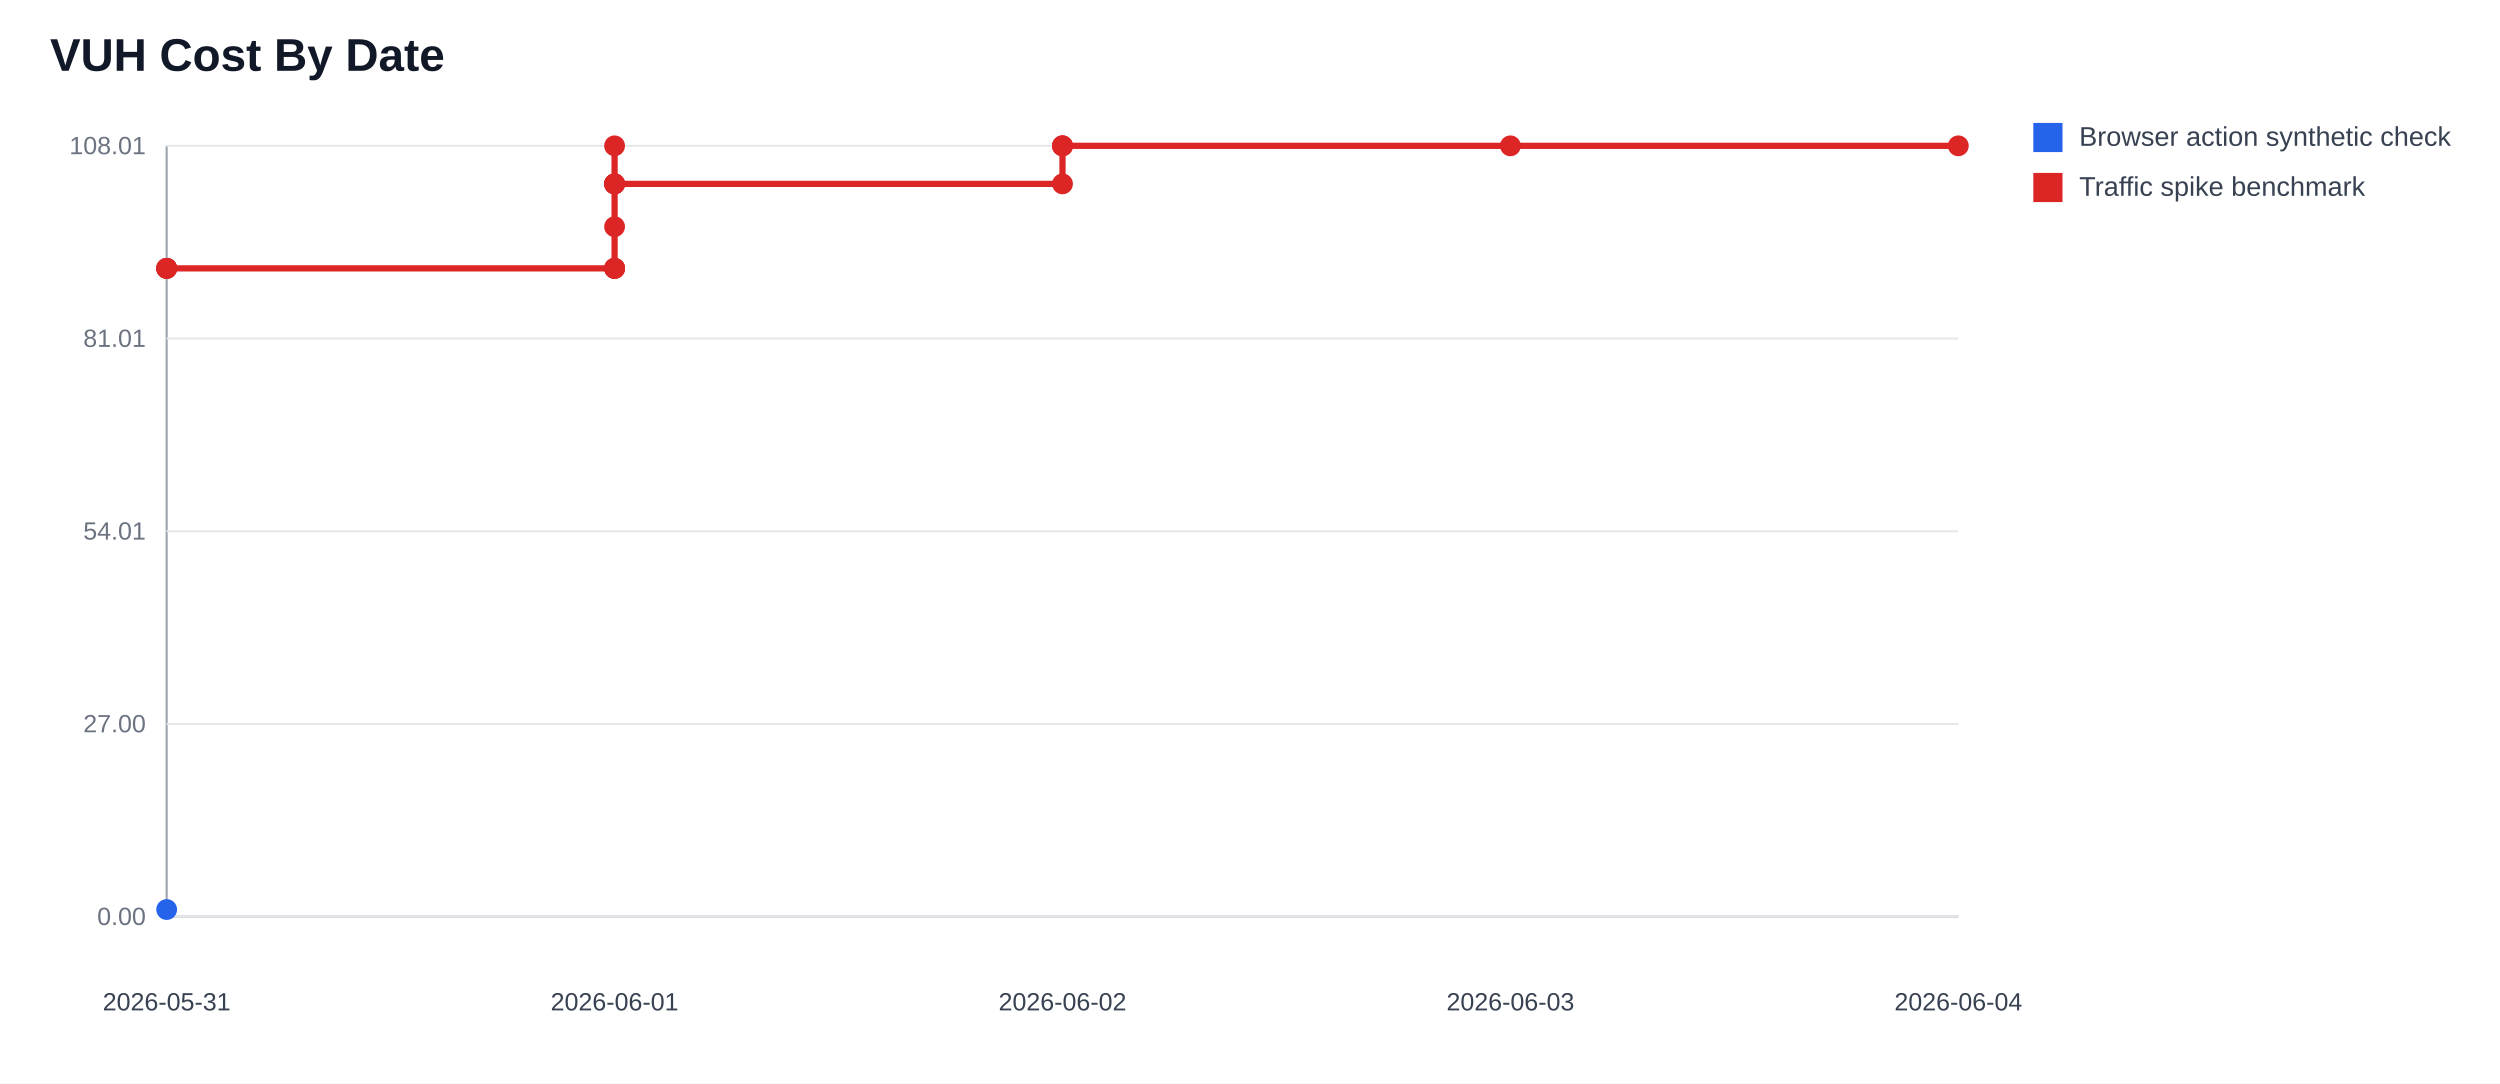
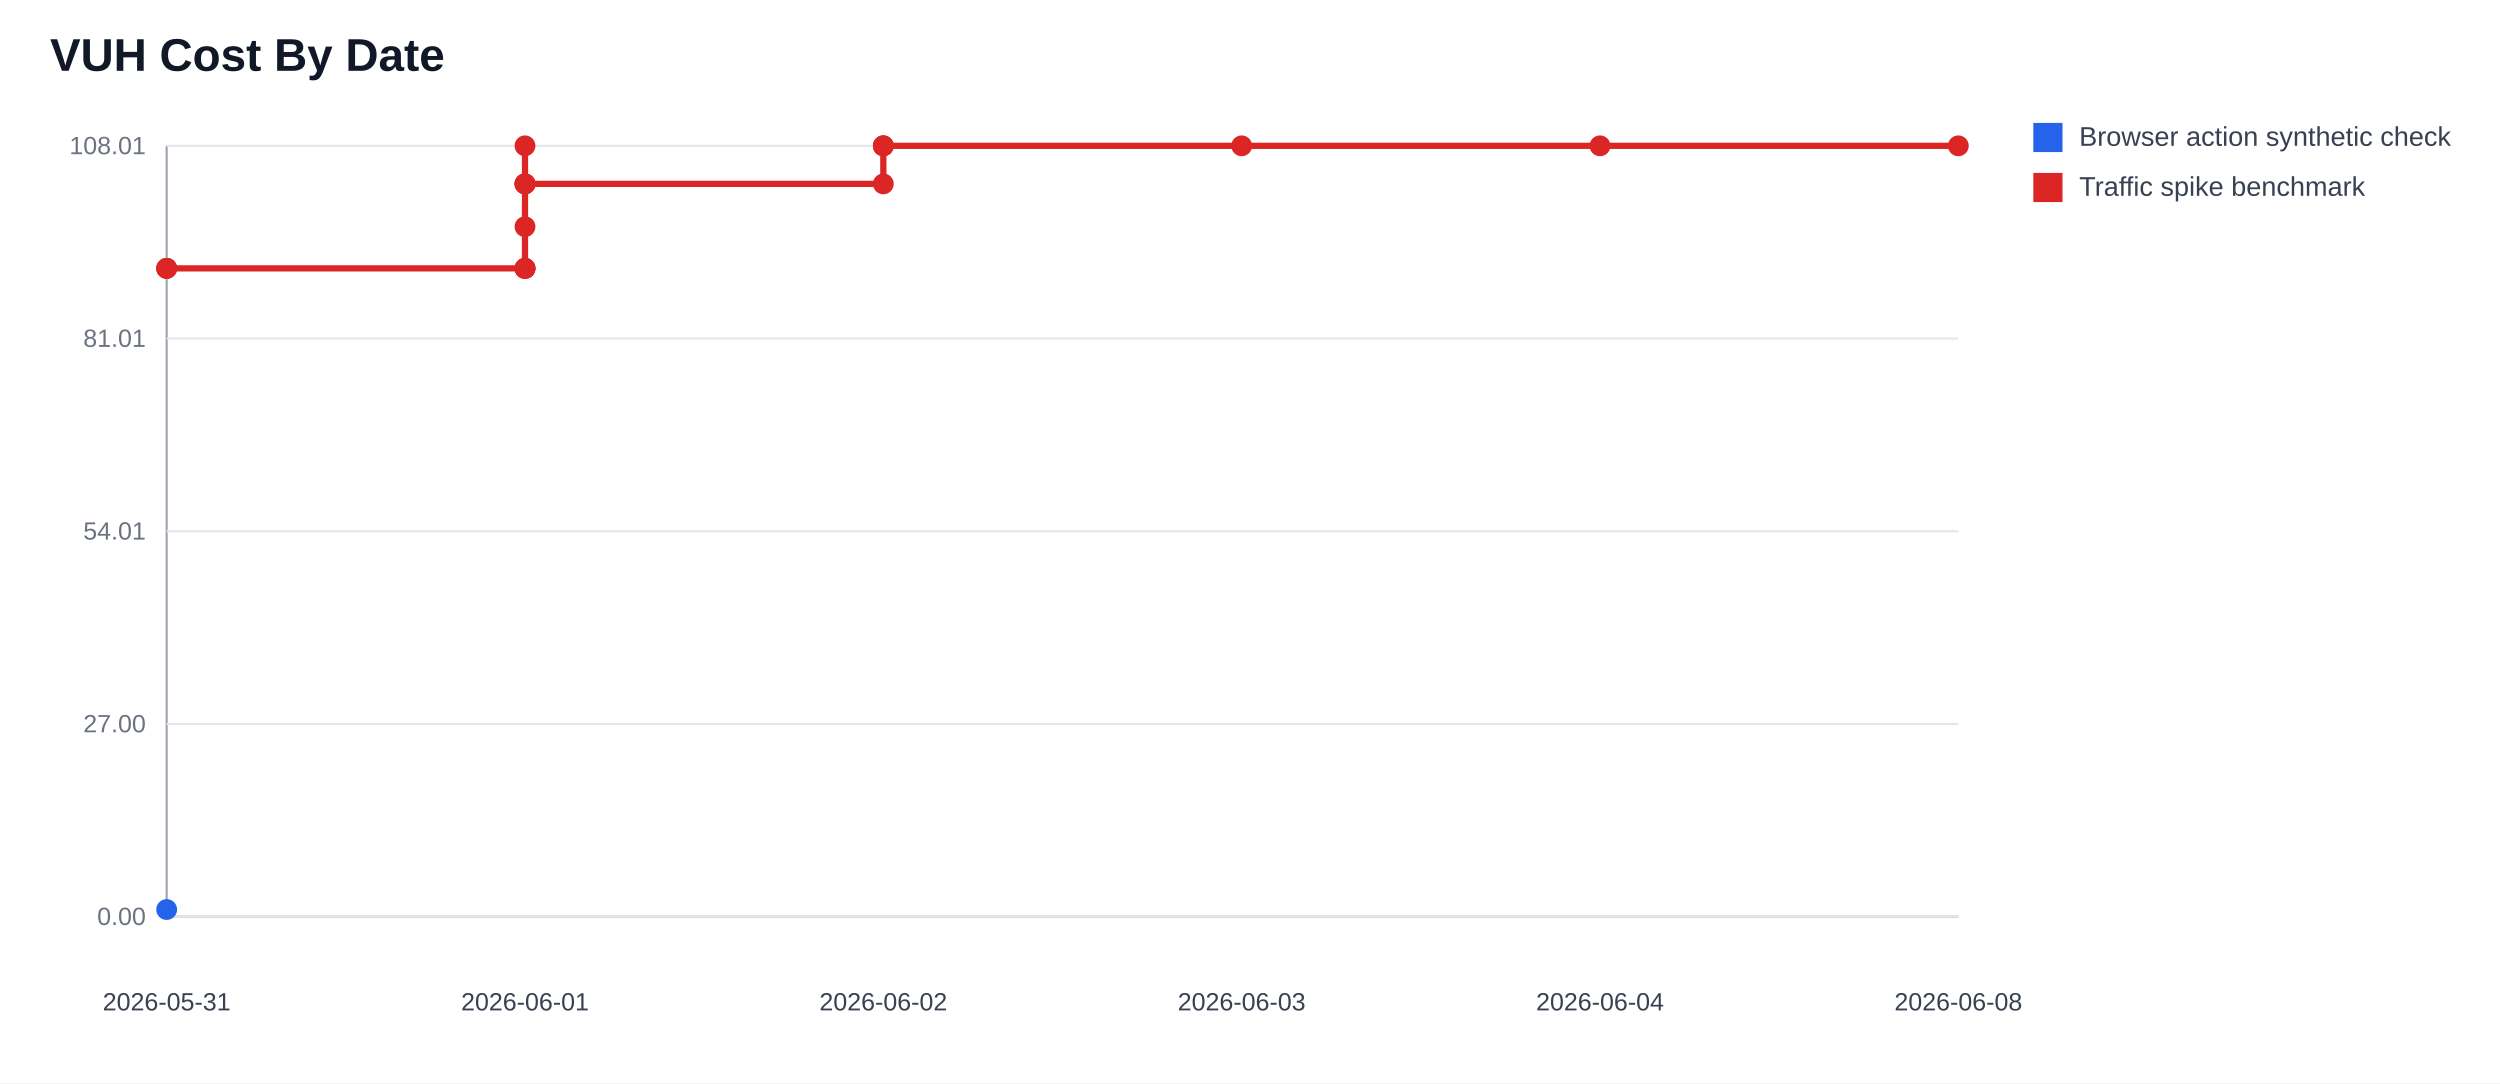
<svg xmlns="http://www.w3.org/2000/svg" width="1200" height="520" viewBox="0 0 1200 520" role="img" aria-label="VUH Cost By Date">
  <rect width="100%" height="100%" fill="#ffffff" />
  <text x="24" y="34" font-family="Arial, sans-serif" font-size="22" font-weight="700" fill="#111827">VUH Cost By Date</text>
  <line x1="80" y1="440" x2="940" y2="440" stroke="#9ca3af" />
  <line x1="80" y1="70" x2="80" y2="440" stroke="#9ca3af" />
  <line x1="80" y1="440" x2="940" y2="440" stroke="#e5e7eb" />
  <text x="70" y="444" text-anchor="end" font-family="Arial, sans-serif" font-size="12" fill="#6b7280">0.00</text>
  <line x1="80" y1="347.5" x2="940" y2="347.5" stroke="#e5e7eb" />
  <text x="70" y="351.5" text-anchor="end" font-family="Arial, sans-serif" font-size="12" fill="#6b7280">27.00</text>
  <line x1="80" y1="255" x2="940" y2="255" stroke="#e5e7eb" />
  <text x="70" y="259" text-anchor="end" font-family="Arial, sans-serif" font-size="12" fill="#6b7280">54.01</text>
  <line x1="80" y1="162.5" x2="940" y2="162.5" stroke="#e5e7eb" />
  <text x="70" y="166.5" text-anchor="end" font-family="Arial, sans-serif" font-size="12" fill="#6b7280">81.01</text>
  <line x1="80" y1="70" x2="940" y2="70" stroke="#e5e7eb" />
  <text x="70" y="74" text-anchor="end" font-family="Arial, sans-serif" font-size="12" fill="#6b7280">108.01</text>
  <text x="80" y="485" text-anchor="middle" font-family="Arial, sans-serif" font-size="12" fill="#374151">2026-05-31</text>
-   <text x="295" y="485" text-anchor="middle" font-family="Arial, sans-serif" font-size="12" fill="#374151">2026-06-01</text>
-   <text x="510" y="485" text-anchor="middle" font-family="Arial, sans-serif" font-size="12" fill="#374151">2026-06-02</text>
-   <text x="725" y="485" text-anchor="middle" font-family="Arial, sans-serif" font-size="12" fill="#374151">2026-06-03</text>
-   <text x="940" y="485" text-anchor="middle" font-family="Arial, sans-serif" font-size="12" fill="#374151">2026-06-04</text>
+   <text x="252" y="485" text-anchor="middle" font-family="Arial, sans-serif" font-size="12" fill="#374151">2026-06-01</text>
+   <text x="424" y="485" text-anchor="middle" font-family="Arial, sans-serif" font-size="12" fill="#374151">2026-06-02</text>
+   <text x="596" y="485" text-anchor="middle" font-family="Arial, sans-serif" font-size="12" fill="#374151">2026-06-03</text>
+   <text x="768" y="485" text-anchor="middle" font-family="Arial, sans-serif" font-size="12" fill="#374151">2026-06-04</text>
+   <text x="940" y="485" text-anchor="middle" font-family="Arial, sans-serif" font-size="12" fill="#374151">2026-06-08</text>
  <polyline points="80,436.574" fill="none" stroke="#2563eb" stroke-width="3" />
  <circle cx="80" cy="436.574" r="5" fill="#2563eb" />
  <rect x="976" y="59" width="14" height="14" fill="#2563eb" />
  <text x="998" y="70" font-family="Arial, sans-serif" font-size="13" fill="#374151">Browser action synthetic check</text>
-   <polyline points="80,128.818 80,128.818 80,128.818 80,128.818 295,128.818 295,128.818 295,128.818 295,128.818 295,108.812 295,88.258 295,70 295,88.258 295,88.258 295,88.258 510,88.258 510,70 510,70 510,70 725,70 940,70" fill="none" stroke="#dc2626" stroke-width="3" />
+   <polyline points="80,128.818 80,128.818 80,128.818 252,128.818 252,128.818 252,128.818 252,128.818 252,108.812 252,88.258 252,70 252,88.258 252,88.258 252,88.258 424,88.258 424,70 424,70 424,70 596,70 768,70 940,70" fill="none" stroke="#dc2626" stroke-width="3" />
  <circle cx="80" cy="128.818" r="5" fill="#dc2626" />
  <circle cx="80" cy="128.818" r="5" fill="#dc2626" />
  <circle cx="80" cy="128.818" r="5" fill="#dc2626" />
-   <circle cx="80" cy="128.818" r="5" fill="#dc2626" />
-   <circle cx="295" cy="128.818" r="5" fill="#dc2626" />
-   <circle cx="295" cy="128.818" r="5" fill="#dc2626" />
-   <circle cx="295" cy="128.818" r="5" fill="#dc2626" />
-   <circle cx="295" cy="128.818" r="5" fill="#dc2626" />
-   <circle cx="295" cy="108.812" r="5" fill="#dc2626" />
-   <circle cx="295" cy="88.258" r="5" fill="#dc2626" />
-   <circle cx="295" cy="70" r="5" fill="#dc2626" />
-   <circle cx="295" cy="88.258" r="5" fill="#dc2626" />
-   <circle cx="295" cy="88.258" r="5" fill="#dc2626" />
-   <circle cx="295" cy="88.258" r="5" fill="#dc2626" />
-   <circle cx="510" cy="88.258" r="5" fill="#dc2626" />
-   <circle cx="510" cy="70" r="5" fill="#dc2626" />
-   <circle cx="510" cy="70" r="5" fill="#dc2626" />
-   <circle cx="510" cy="70" r="5" fill="#dc2626" />
-   <circle cx="725" cy="70" r="5" fill="#dc2626" />
+   <circle cx="252" cy="128.818" r="5" fill="#dc2626" />
+   <circle cx="252" cy="128.818" r="5" fill="#dc2626" />
+   <circle cx="252" cy="128.818" r="5" fill="#dc2626" />
+   <circle cx="252" cy="128.818" r="5" fill="#dc2626" />
+   <circle cx="252" cy="108.812" r="5" fill="#dc2626" />
+   <circle cx="252" cy="88.258" r="5" fill="#dc2626" />
+   <circle cx="252" cy="70" r="5" fill="#dc2626" />
+   <circle cx="252" cy="88.258" r="5" fill="#dc2626" />
+   <circle cx="252" cy="88.258" r="5" fill="#dc2626" />
+   <circle cx="252" cy="88.258" r="5" fill="#dc2626" />
+   <circle cx="424" cy="88.258" r="5" fill="#dc2626" />
+   <circle cx="424" cy="70" r="5" fill="#dc2626" />
+   <circle cx="424" cy="70" r="5" fill="#dc2626" />
+   <circle cx="424" cy="70" r="5" fill="#dc2626" />
+   <circle cx="596" cy="70" r="5" fill="#dc2626" />
+   <circle cx="768" cy="70" r="5" fill="#dc2626" />
  <circle cx="940" cy="70" r="5" fill="#dc2626" />
  <rect x="976" y="83" width="14" height="14" fill="#dc2626" />
  <text x="998" y="94" font-family="Arial, sans-serif" font-size="13" fill="#374151">Traffic spike benchmark</text>
</svg>
